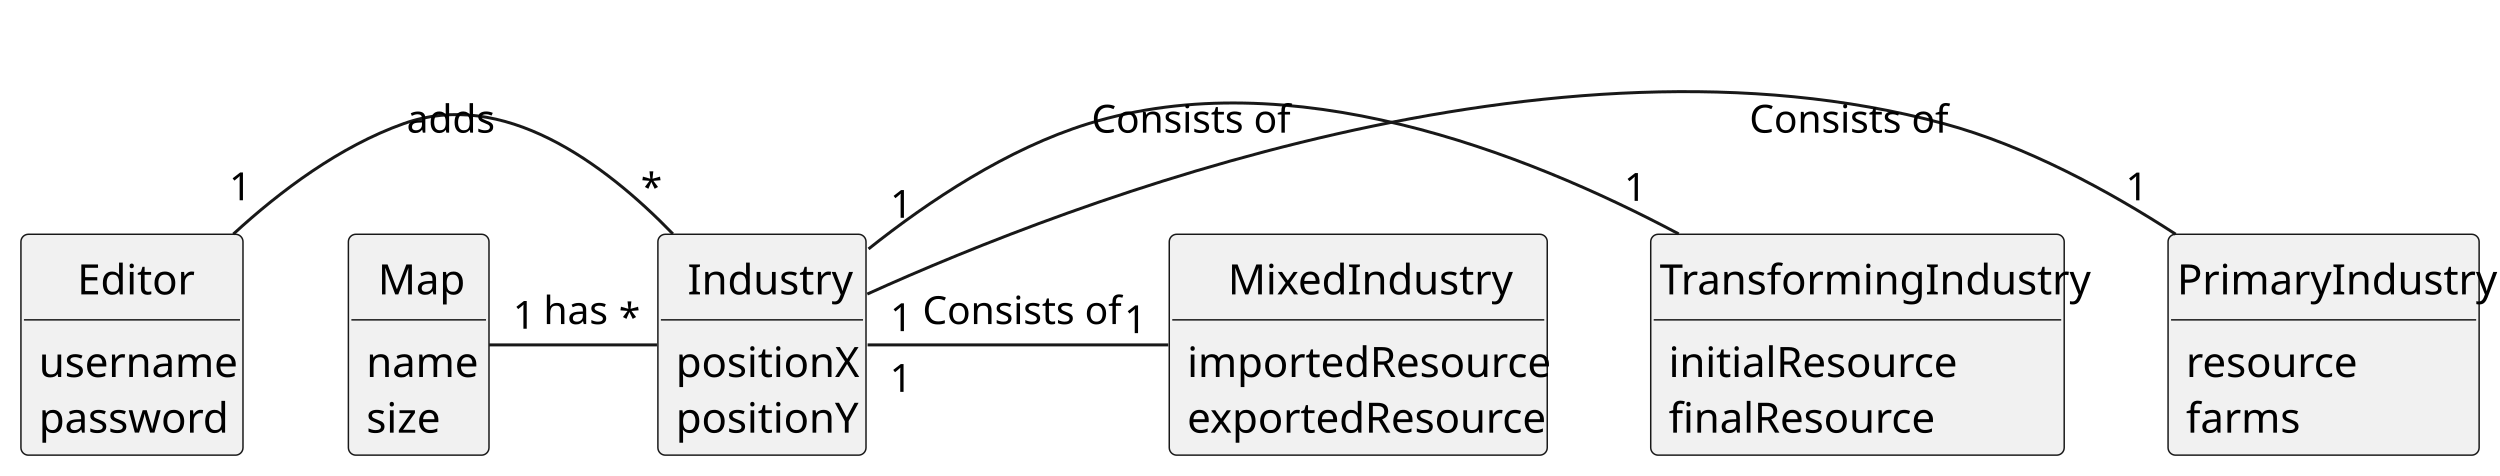
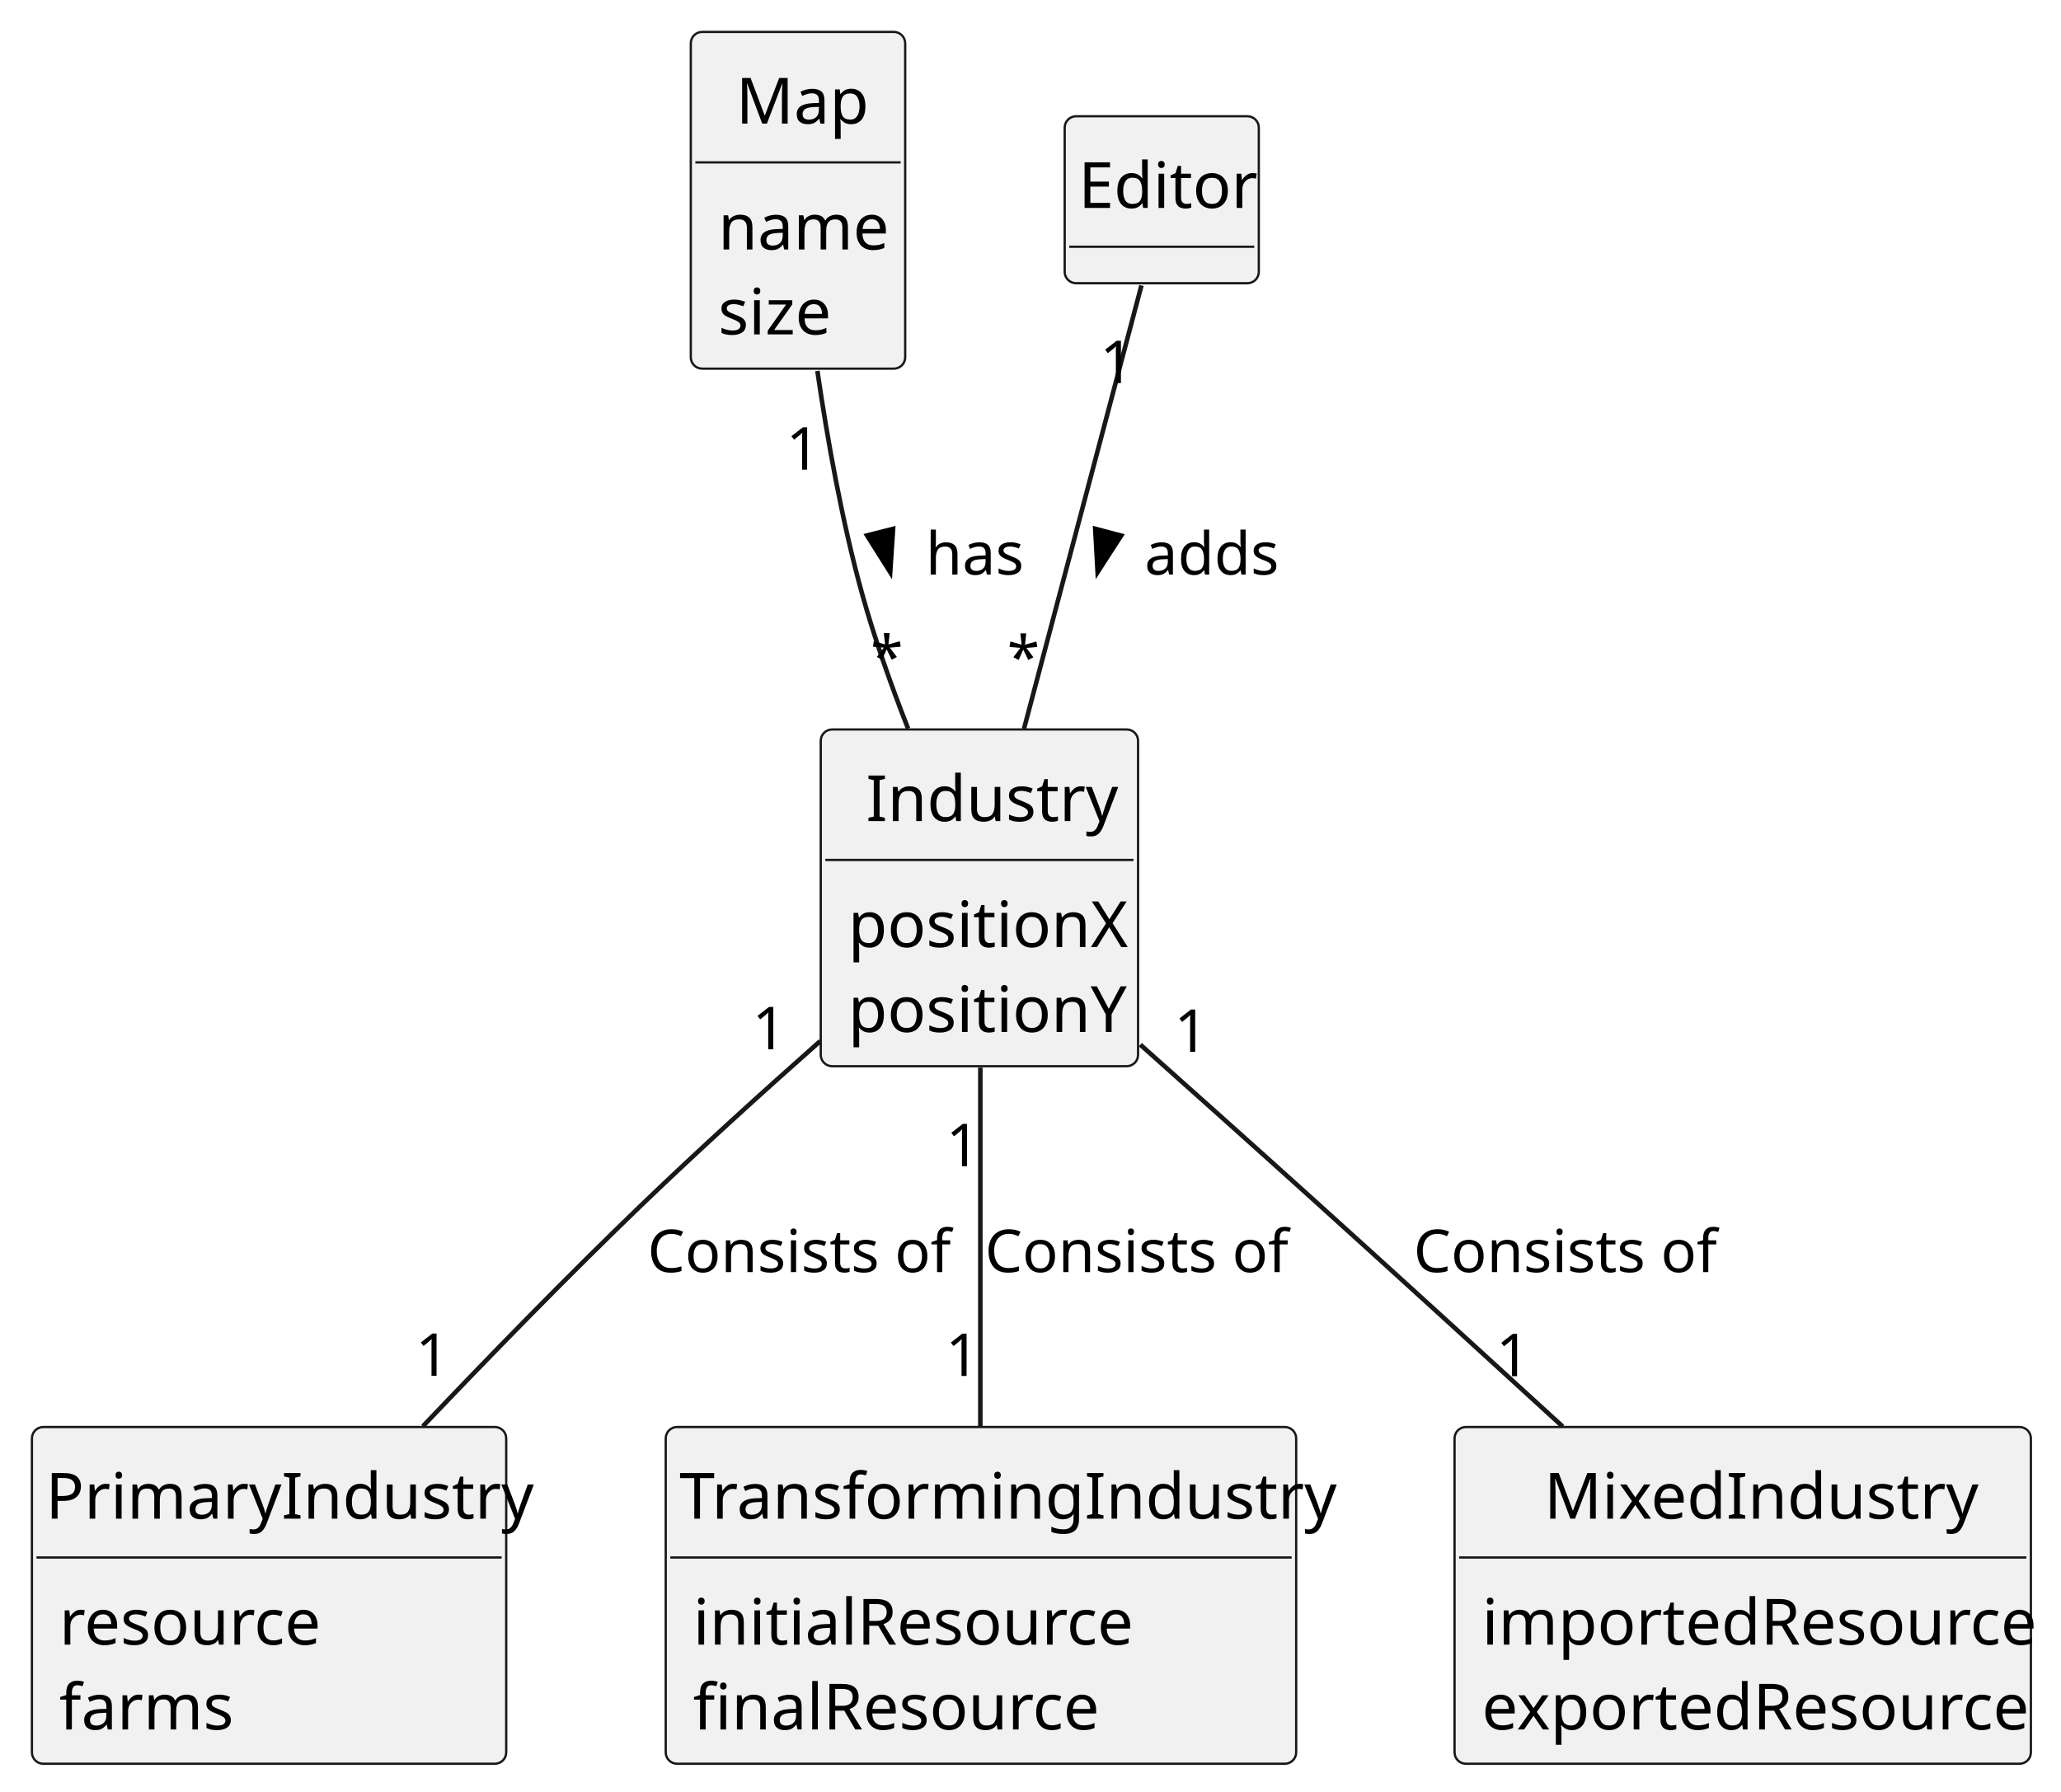
- <svg xmlns="http://www.w3.org/2000/svg" contentStyleType="text/css" height="159px" preserveAspectRatio="none" style="width:836px;height:159px;background:#FFFFFF;" version="1.1" viewBox="0 0 836 159" width="836px" zoomAndPan="magnify">
+ <svg xmlns="http://www.w3.org/2000/svg" contentStyleType="text/css" height="393px" preserveAspectRatio="none" style="width:452px;height:393px;background:#FFFFFF;" version="1.1" viewBox="0 0 452 393" width="452px" zoomAndPan="magnify">
  <defs />
  <g>
    <g id="elem_Map">
-       <rect codeLine="14" fill="#F1F1F1" height="73.863" id="Map" rx="2.5" ry="2.5" style="stroke:#181818;stroke-width:0.5;" width="47.02" x="116.5" y="78.34" />
-       <text fill="#000000" font-family="sans-serif" font-size="14" lengthAdjust="spacing" textLength="27.234" x="126.393" y="98.447">Map</text>
-       <line style="stroke:#181818;stroke-width:0.5;" x1="117.5" x2="162.52" y1="106.961" y2="106.961" />
-       <text fill="#000000" font-family="sans-serif" font-size="14" lengthAdjust="spacing" textLength="35.02" x="122.5" y="126.069">name</text>
-       <text fill="#000000" font-family="sans-serif" font-size="14" lengthAdjust="spacing" textLength="24.896" x="122.5" y="144.69">size</text>
+       <rect codeLine="14" fill="#F1F1F1" height="73.863" id="Map" rx="2.5" ry="2.5" style="stroke:#181818;stroke-width:0.5;" width="47.02" x="151.5" y="7" />
+       <text fill="#000000" font-family="sans-serif" font-size="14" lengthAdjust="spacing" textLength="27.234" x="161.393" y="27.107">Map</text>
+       <line style="stroke:#181818;stroke-width:0.5;" x1="152.5" x2="197.52" y1="35.621" y2="35.621" />
+       <text fill="#000000" font-family="sans-serif" font-size="14" lengthAdjust="spacing" textLength="35.02" x="157.5" y="54.728">name</text>
+       <text fill="#000000" font-family="sans-serif" font-size="14" lengthAdjust="spacing" textLength="24.896" x="157.5" y="73.35">size</text>
    </g>
    <g id="elem_Industry">
-       <rect codeLine="19" fill="#F1F1F1" height="73.863" id="Industry" rx="2.5" ry="2.5" style="stroke:#181818;stroke-width:0.5;" width="69.593" x="220" y="78.34" />
-       <text fill="#000000" font-family="sans-serif" font-size="14" lengthAdjust="spacing" textLength="49.8" x="229.897" y="98.447">Industry</text>
-       <line style="stroke:#181818;stroke-width:0.5;" x1="221" x2="288.593" y1="106.961" y2="106.961" />
-       <text fill="#000000" font-family="sans-serif" font-size="14" lengthAdjust="spacing" textLength="57.593" x="226" y="126.069">positionX</text>
-       <text fill="#000000" font-family="sans-serif" font-size="14" lengthAdjust="spacing" textLength="57.593" x="226" y="144.69">positionY</text>
+       <rect codeLine="19" fill="#F1F1F1" height="73.863" id="Industry" rx="2.5" ry="2.5" style="stroke:#181818;stroke-width:0.5;" width="69.593" x="180" y="160" />
+       <text fill="#000000" font-family="sans-serif" font-size="14" lengthAdjust="spacing" textLength="49.8" x="189.897" y="180.107">Industry</text>
+       <line style="stroke:#181818;stroke-width:0.5;" x1="181" x2="248.593" y1="188.621" y2="188.621" />
+       <text fill="#000000" font-family="sans-serif" font-size="14" lengthAdjust="spacing" textLength="57.593" x="186" y="207.728">positionX</text>
+       <text fill="#000000" font-family="sans-serif" font-size="14" lengthAdjust="spacing" textLength="57.593" x="186" y="226.35">positionY</text>
    </g>
    <g id="elem_PrimaryIndustry">
-       <rect codeLine="24" fill="#F1F1F1" height="73.863" id="PrimaryIndustry" rx="2.5" ry="2.5" style="stroke:#181818;stroke-width:0.5;" width="104.02" x="725" y="78.34" />
-       <text fill="#000000" font-family="sans-serif" font-size="14" lengthAdjust="spacing" textLength="98.02" x="728" y="98.447">PrimaryIndustry</text>
-       <line style="stroke:#181818;stroke-width:0.5;" x1="726" x2="828.02" y1="106.961" y2="106.961" />
-       <text fill="#000000" font-family="sans-serif" font-size="14" lengthAdjust="spacing" textLength="54.469" x="731" y="126.069">resource</text>
-       <text fill="#000000" font-family="sans-serif" font-size="14" lengthAdjust="spacing" textLength="35" x="731" y="144.69">farms</text>
+       <rect codeLine="24" fill="#F1F1F1" height="73.863" id="PrimaryIndustry" rx="2.5" ry="2.5" style="stroke:#181818;stroke-width:0.5;" width="104.02" x="7" y="313" />
+       <text fill="#000000" font-family="sans-serif" font-size="14" lengthAdjust="spacing" textLength="98.02" x="10" y="333.107">PrimaryIndustry</text>
+       <line style="stroke:#181818;stroke-width:0.5;" x1="8" x2="110.02" y1="341.621" y2="341.621" />
+       <text fill="#000000" font-family="sans-serif" font-size="14" lengthAdjust="spacing" textLength="54.469" x="13" y="360.728">resource</text>
+       <text fill="#000000" font-family="sans-serif" font-size="14" lengthAdjust="spacing" textLength="35" x="13" y="379.35">farms</text>
    </g>
    <g id="elem_TransformingIndustry">
-       <rect codeLine="29" fill="#F1F1F1" height="73.863" id="TransformingIndustry" rx="2.5" ry="2.5" style="stroke:#181818;stroke-width:0.5;" width="138.269" x="552" y="78.34" />
-       <text fill="#000000" font-family="sans-serif" font-size="14" lengthAdjust="spacing" textLength="132.269" x="555" y="98.447">TransformingIndustry</text>
-       <line style="stroke:#181818;stroke-width:0.5;" x1="553" x2="689.269" y1="106.961" y2="106.961" />
-       <text fill="#000000" font-family="sans-serif" font-size="14" lengthAdjust="spacing" textLength="91.82" x="558" y="126.069">initialResource</text>
-       <text fill="#000000" font-family="sans-serif" font-size="14" lengthAdjust="spacing" textLength="85.6" x="558" y="144.69">finalResource</text>
+       <rect codeLine="29" fill="#F1F1F1" height="73.863" id="TransformingIndustry" rx="2.5" ry="2.5" style="stroke:#181818;stroke-width:0.5;" width="138.269" x="146" y="313" />
+       <text fill="#000000" font-family="sans-serif" font-size="14" lengthAdjust="spacing" textLength="132.269" x="149" y="333.107">TransformingIndustry</text>
+       <line style="stroke:#181818;stroke-width:0.5;" x1="147" x2="283.269" y1="341.621" y2="341.621" />
+       <text fill="#000000" font-family="sans-serif" font-size="14" lengthAdjust="spacing" textLength="91.82" x="152" y="360.728">initialResource</text>
+       <text fill="#000000" font-family="sans-serif" font-size="14" lengthAdjust="spacing" textLength="85.6" x="152" y="379.35">finalResource</text>
    </g>
    <g id="elem_MixedIndustry">
-       <rect codeLine="34" fill="#F1F1F1" height="73.863" id="MixedIndustry" rx="2.5" ry="2.5" style="stroke:#181818;stroke-width:0.5;" width="126.399" x="391" y="78.34" />
-       <text fill="#000000" font-family="sans-serif" font-size="14" lengthAdjust="spacing" textLength="87.144" x="410.627" y="98.447">MixedIndustry</text>
-       <line style="stroke:#181818;stroke-width:0.5;" x1="392" x2="516.399" y1="106.961" y2="106.961" />
-       <text fill="#000000" font-family="sans-serif" font-size="14" lengthAdjust="spacing" textLength="114.386" x="397" y="126.069">importedResource</text>
-       <text fill="#000000" font-family="sans-serif" font-size="14" lengthAdjust="spacing" textLength="114.399" x="397" y="144.69">exportedResource</text>
+       <rect codeLine="34" fill="#F1F1F1" height="73.863" id="MixedIndustry" rx="2.5" ry="2.5" style="stroke:#181818;stroke-width:0.5;" width="126.399" x="319" y="313" />
+       <text fill="#000000" font-family="sans-serif" font-size="14" lengthAdjust="spacing" textLength="87.144" x="338.627" y="333.107">MixedIndustry</text>
+       <line style="stroke:#181818;stroke-width:0.5;" x1="320" x2="444.399" y1="341.621" y2="341.621" />
+       <text fill="#000000" font-family="sans-serif" font-size="14" lengthAdjust="spacing" textLength="114.386" x="325" y="360.728">importedResource</text>
+       <text fill="#000000" font-family="sans-serif" font-size="14" lengthAdjust="spacing" textLength="114.399" x="325" y="379.35">exportedResource</text>
    </g>
    <g id="elem_Editor">
-       <rect codeLine="39" fill="#F1F1F1" height="73.863" id="Editor" rx="2.5" ry="2.5" style="stroke:#181818;stroke-width:0.5;" width="74.255" x="7" y="78.34" />
-       <text fill="#000000" font-family="sans-serif" font-size="14" lengthAdjust="spacing" textLength="36.572" x="25.841" y="98.447">Editor</text>
-       <line style="stroke:#181818;stroke-width:0.5;" x1="8" x2="80.255" y1="106.961" y2="106.961" />
-       <text fill="#000000" font-family="sans-serif" font-size="14" lengthAdjust="spacing" textLength="62.255" x="13" y="126.069">username</text>
-       <text fill="#000000" font-family="sans-serif" font-size="14" lengthAdjust="spacing" textLength="59.917" x="13" y="144.69">password</text>
+       <rect codeLine="39" fill="#F1F1F1" height="36.621" id="Editor" rx="2.5" ry="2.5" style="stroke:#181818;stroke-width:0.5;" width="42.572" x="233.5" y="25.5" />
+       <text fill="#000000" font-family="sans-serif" font-size="14" lengthAdjust="spacing" textLength="36.572" x="236.5" y="45.607">Editor</text>
+       <line style="stroke:#181818;stroke-width:0.5;" x1="234.5" x2="275.072" y1="54.121" y2="54.121" />
    </g>
    <g id="link_Editor_Industry">
-       <path codeLine="46" d="M78.01,78.29 C93.76,63.82 113.7,48.91 135,41.34 C168.1,29.58 201.79,54.26 225.02,78.22 " fill="none" id="Editor-Industry" style="stroke:#181818;stroke-width:1.0;" />
-       <text fill="#000000" font-family="sans-serif" font-size="13" lengthAdjust="spacing" textLength="28.19" x="136" y="44.368">adds</text>
-       <text fill="#000000" font-family="sans-serif" font-size="13" lengthAdjust="spacing" textLength="7.23" x="76.633" y="66.96">1</text>
-       <text fill="#000000" font-family="sans-serif" font-size="13" lengthAdjust="spacing" textLength="5.059" x="214.276" y="67.16">*</text>
+       <path codeLine="43" d="M250.33,62.62 C244.05,86.35 232.71,129.14 224.57,159.86 " fill="none" id="Editor-Industry" style="stroke:#181818;stroke-width:1.0;" />
+       <polygon fill="#000000" points="240.72,125.479,245.877,117.488,240.195,115.983,240.72,125.479" style="stroke:#000000;stroke-width:1.0;" />
+       <text fill="#000000" font-family="sans-serif" font-size="13" lengthAdjust="spacing" textLength="28.19" x="251" y="126.028">adds</text>
+       <text fill="#000000" font-family="sans-serif" font-size="13" lengthAdjust="spacing" textLength="7.23" x="241.223" y="84.027">1</text>
+       <text fill="#000000" font-family="sans-serif" font-size="13" lengthAdjust="spacing" textLength="5.059" x="220.871" y="148.797">*</text>
    </g>
    <g id="link_Map_Industry">
-       <path codeLine="48" d="M163.55,115.34 C179.71,115.34 201.46,115.34 219.69,115.34 " fill="none" id="Map-Industry" style="stroke:#181818;stroke-width:1.0;" />
-       <text fill="#000000" font-family="sans-serif" font-size="13" lengthAdjust="spacing" textLength="20.96" x="181.75" y="108.368">has</text>
-       <text fill="#000000" font-family="sans-serif" font-size="13" lengthAdjust="spacing" textLength="7.23" x="171.527" y="109.934">1</text>
-       <text fill="#000000" font-family="sans-serif" font-size="13" lengthAdjust="spacing" textLength="5.059" x="206.94" y="110.659">*</text>
+       <path codeLine="45" d="M179.26,81.35 C181.48,96.54 184.66,114.29 189,130 C191.72,139.85 195.41,150.26 199.15,159.81 " fill="none" id="Map-Industry" style="stroke:#181818;stroke-width:1.0;" />
+       <polygon fill="#000000" points="195.229,125.492,195.855,116.002,190.157,117.447,195.229,125.492" style="stroke:#000000;stroke-width:1.0;" />
+       <text fill="#000000" font-family="sans-serif" font-size="13" lengthAdjust="spacing" textLength="20.96" x="203" y="126.028">has</text>
+       <text fill="#000000" font-family="sans-serif" font-size="13" lengthAdjust="spacing" textLength="7.23" x="172.403" y="103.008">1</text>
+       <text fill="#000000" font-family="sans-serif" font-size="13" lengthAdjust="spacing" textLength="5.059" x="190.923" y="148.738">*</text>
    </g>
    <g id="link_Industry_PrimaryIndustry">
-       <path codeLine="49" d="M290.02,98.33 C359.45,66.9 519.16,6 650,41.34 C677.47,48.76 705.1,63.75 727.55,78.32 " fill="none" id="Industry-PrimaryIndustry" style="stroke:#181818;stroke-width:1.0;" />
-       <text fill="#000000" font-family="sans-serif" font-size="13" lengthAdjust="spacing" textLength="64.302" x="585" y="44.368">Consists of</text>
-       <text fill="#000000" font-family="sans-serif" font-size="13" lengthAdjust="spacing" textLength="7.23" x="297.666" y="110.725">1</text>
-       <text fill="#000000" font-family="sans-serif" font-size="13" lengthAdjust="spacing" textLength="7.23" x="710.807" y="66.995">1</text>
+       <path codeLine="46" d="M179.88,228.36 C167.41,239.39 153.41,252.07 141,264 C124.74,279.63 107.32,297.53 92.73,312.85 " fill="none" id="Industry-PrimaryIndustry" style="stroke:#181818;stroke-width:1.0;" />
+       <text fill="#000000" font-family="sans-serif" font-size="13" lengthAdjust="spacing" textLength="64.302" x="142" y="279.028">Consists of</text>
+       <text fill="#000000" font-family="sans-serif" font-size="13" lengthAdjust="spacing" textLength="7.23" x="164.98" y="230.147">1</text>
+       <text fill="#000000" font-family="sans-serif" font-size="13" lengthAdjust="spacing" textLength="7.23" x="91.133" y="301.785">1</text>
    </g>
    <g id="link_Industry_TransformingIndustry">
-       <path codeLine="50" d="M290.43,83.25 C310.47,67.3 336.89,49.67 364,41.34 C431.35,20.64 509.16,50.48 561.36,78.22 " fill="none" id="Industry-TransformingIndustry" style="stroke:#181818;stroke-width:1.0;" />
-       <text fill="#000000" font-family="sans-serif" font-size="13" lengthAdjust="spacing" textLength="64.302" x="365" y="44.368">Consists of</text>
-       <text fill="#000000" font-family="sans-serif" font-size="13" lengthAdjust="spacing" textLength="7.23" x="297.666" y="72.834">1</text>
-       <text fill="#000000" font-family="sans-serif" font-size="13" lengthAdjust="spacing" textLength="7.23" x="543.11" y="67.16">1</text>
+       <path codeLine="47" d="M215,234.17 C215,257.99 215,289.05 215,312.87 " fill="none" id="Industry-TransformingIndustry" style="stroke:#181818;stroke-width:1.0;" />
+       <text fill="#000000" font-family="sans-serif" font-size="13" lengthAdjust="spacing" textLength="64.302" x="216" y="279.028">Consists of</text>
+       <text fill="#000000" font-family="sans-serif" font-size="13" lengthAdjust="spacing" textLength="7.23" x="207.473" y="255.798">1</text>
+       <text fill="#000000" font-family="sans-serif" font-size="13" lengthAdjust="spacing" textLength="7.23" x="207.373" y="301.809">1</text>
    </g>
    <g id="link_Industry_MixedIndustry">
-       <path codeLine="51" d="M290.12,115.34 C317.9,115.34 357.42,115.34 390.69,115.34 " fill="none" id="Industry-MixedIndustry" style="stroke:#181818;stroke-width:1.0;" />
-       <text fill="#000000" font-family="sans-serif" font-size="13" lengthAdjust="spacing" textLength="64.302" x="308.5" y="108.368">Consists of</text>
-       <text fill="#000000" font-family="sans-serif" font-size="13" lengthAdjust="spacing" textLength="7.23" x="297.543" y="131.029">1</text>
-       <text fill="#000000" font-family="sans-serif" font-size="13" lengthAdjust="spacing" textLength="7.23" x="375.955" y="111.41">1</text>
+       <path codeLine="48" d="M250.09,229.14 C262.42,240.12 276.35,252.58 289,264 C306.7,279.98 326.18,297.76 342.73,312.91 " fill="none" id="Industry-MixedIndustry" style="stroke:#181818;stroke-width:1.0;" />
+       <text fill="#000000" font-family="sans-serif" font-size="13" lengthAdjust="spacing" textLength="64.302" x="310" y="279.028">Consists of</text>
+       <text fill="#000000" font-family="sans-serif" font-size="13" lengthAdjust="spacing" textLength="7.23" x="257.507" y="230.715">1</text>
+       <text fill="#000000" font-family="sans-serif" font-size="13" lengthAdjust="spacing" textLength="7.23" x="328.096" y="301.856">1</text>
    </g>
  </g>
</svg>
